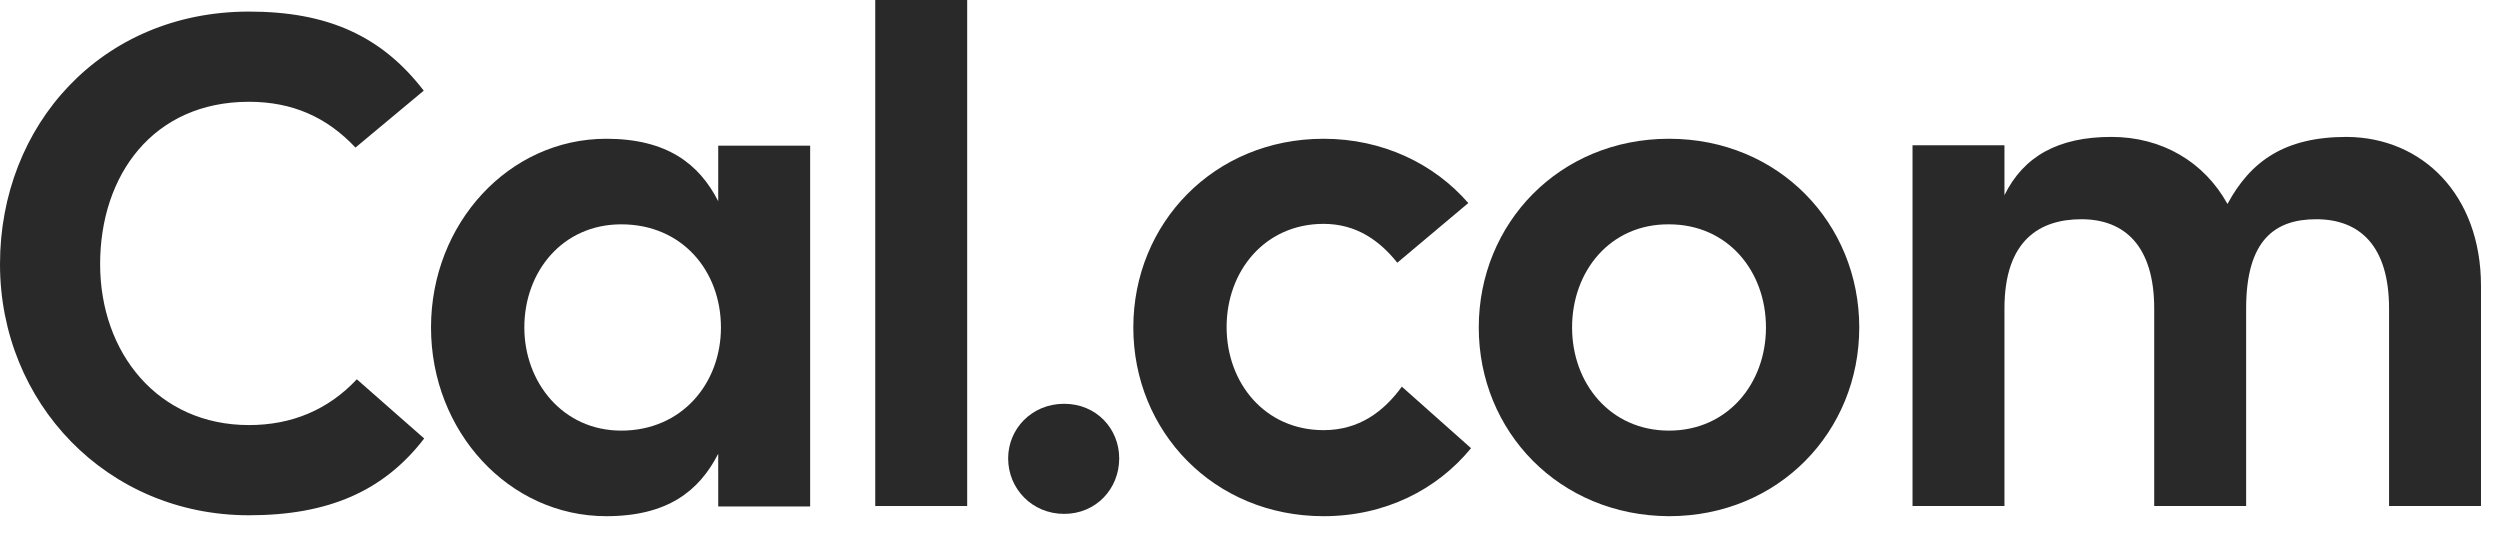
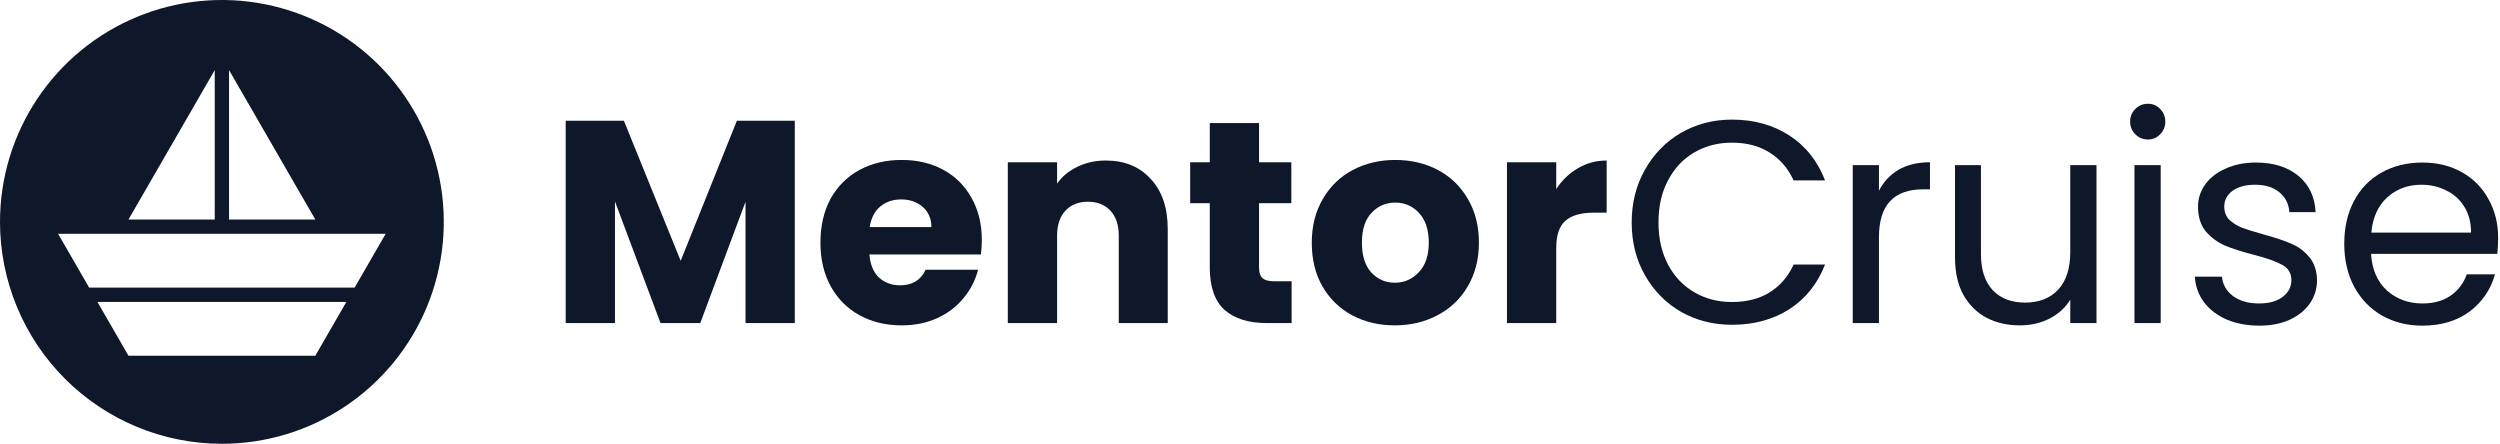
- <svg xmlns="http://www.w3.org/2000/svg" width="101" height="22" viewBox="0 0 101 22" fill="none">
-   <path d="M10.058 20.817C4.321 20.817 0 16.276 0 10.67C0 5.046 4.101 0.468 10.058 0.468C13.221 0.468 15.409 1.439 17.119 3.663L14.361 5.962C13.203 4.728 11.805 4.112 10.058 4.112C6.178 4.112 4.045 7.083 4.045 10.67C4.045 14.258 6.381 17.173 10.058 17.173C11.787 17.173 13.258 16.557 14.416 15.323L17.137 17.715C15.501 19.845 13.258 20.817 10.058 20.817Z" fill="#292929" />
-   <path d="M29.016 5.886H32.73V20.461H29.016V18.331C28.244 19.845 26.957 20.854 24.493 20.854C20.558 20.854 17.413 17.434 17.413 13.23C17.413 9.025 20.558 5.606 24.493 5.606C26.938 5.606 28.244 6.615 29.016 8.128V5.886ZM29.126 13.23C29.126 10.95 27.563 9.063 25.099 9.063C22.727 9.063 21.183 10.969 21.183 13.23C21.183 15.435 22.727 17.397 25.099 17.397C27.545 17.397 29.126 15.491 29.126 13.23Z" fill="#292929" />
-   <path d="M35.36 0H39.074V20.443H35.36V0Z" fill="#292929" />
-   <path d="M40.729 18.518C40.729 17.322 41.685 16.313 42.991 16.313C44.296 16.313 45.216 17.322 45.216 18.518C45.216 19.752 44.278 20.761 42.991 20.761C41.704 20.761 40.729 19.752 40.729 18.518Z" fill="#292929" />
-   <path d="M59.43 18.107C58.05 19.788 55.954 20.854 53.472 20.854C49.04 20.854 45.786 17.434 45.786 13.23C45.786 9.025 49.04 5.606 53.472 5.606C55.862 5.606 57.94 6.615 59.319 8.203L56.451 10.614C55.734 9.717 54.796 9.044 53.472 9.044C51.1 9.044 49.555 10.95 49.555 13.211C49.555 15.472 51.1 17.378 53.472 17.378C54.906 17.378 55.899 16.631 56.635 15.621L59.43 18.107Z" fill="#292929" />
-   <path d="M59.742 13.23C59.742 9.025 62.997 5.606 67.428 5.606C71.86 5.606 75.114 9.025 75.114 13.23C75.114 17.434 71.86 20.854 67.428 20.854C62.997 20.835 59.742 17.434 59.742 13.23ZM71.345 13.23C71.345 10.95 69.8 9.063 67.428 9.063C65.056 9.044 63.512 10.95 63.512 13.23C63.512 15.491 65.056 17.397 67.428 17.397C69.8 17.397 71.345 15.491 71.345 13.23Z" fill="#292929" />
-   <path d="M100.232 11.548V20.443H96.518V12.464C96.518 9.941 95.341 8.857 93.576 8.857C91.921 8.857 90.744 9.68 90.744 12.464V20.443H87.03V12.464C87.03 9.941 85.835 8.857 84.088 8.857C82.433 8.857 80.98 9.68 80.98 12.464V20.443H77.266V5.868H80.98V7.886C81.752 6.316 83.15 5.531 85.301 5.531C87.343 5.531 89.052 6.54 89.99 8.241C90.928 6.503 92.307 5.531 94.808 5.531C97.86 5.55 100.232 7.867 100.232 11.548Z" fill="#292929" />
+ <svg xmlns="http://www.w3.org/2000/svg" width="338" height="60" viewBox="0 0 338 60" fill="none">
+   <path fill-rule="evenodd" clip-rule="evenodd" d="M0 30C0 24.067 1.759 18.266 5.056 13.333C8.352 8.399 13.038 4.554 18.52 2.284C24.001 0.013 30.033 -0.581 35.853 0.576C41.672 1.734 47.018 4.591 51.213 8.787C55.409 12.982 58.266 18.328 59.423 24.147C60.581 29.967 59.987 35.999 57.716 41.48C55.446 46.962 51.601 51.648 46.667 54.944C41.734 58.24 35.933 60 30 60C26.06 60 22.159 59.224 18.52 57.716C14.88 56.209 11.572 53.999 8.787 51.213C6.001 48.428 3.791 45.12 2.284 41.48C0.776 37.841 -7.62939e-06 33.94 0 30ZM23.685 18.742L17.37 29.68H29.033V9.478L23.685 18.742ZM30.967 9.478V29.68H42.63L36.315 18.742L30.967 9.478ZM52.144 31.613H7.855L12.055 38.886H47.946L52.144 31.613ZM46.829 40.82H13.171L17.37 48.093H42.63L46.829 40.82Z" fill="#0F172A" />
+   <path d="M107.456 16.327V43.677H100.794V27.275L94.677 43.677H89.301L83.145 27.236V43.677H76.482V16.327H84.353L92.028 35.262L99.625 16.327H107.456Z" fill="#0F172A" />
+   <path d="M132.741 32.457C132.741 33.08 132.702 33.729 132.624 34.405H117.546C117.65 35.755 118.079 36.794 118.832 37.522C119.611 38.223 120.559 38.574 121.676 38.574C123.338 38.574 124.494 37.872 125.144 36.47H132.234C131.871 37.898 131.208 39.184 130.247 40.327C129.312 41.47 128.131 42.366 126.702 43.015C125.273 43.664 123.676 43.989 121.91 43.989C119.78 43.989 117.884 43.535 116.221 42.626C114.559 41.716 113.26 40.418 112.325 38.729C111.39 37.041 110.923 35.067 110.923 32.807C110.923 30.548 111.377 28.573 112.286 26.885C113.221 25.197 114.52 23.898 116.182 22.989C117.845 22.08 119.754 21.625 121.91 21.625C124.014 21.625 125.884 22.067 127.52 22.95C129.157 23.833 130.429 25.093 131.338 26.729C132.273 28.366 132.741 30.275 132.741 32.457ZM125.923 30.703C125.923 29.561 125.533 28.651 124.754 27.976C123.975 27.301 123.001 26.963 121.832 26.963C120.715 26.963 119.767 27.288 118.988 27.937C118.234 28.587 117.767 29.509 117.585 30.703H125.923Z" fill="#0F172A" />
+   <path d="M149.502 21.703C152.048 21.703 154.074 22.535 155.58 24.197C157.113 25.833 157.879 28.093 157.879 30.976V43.677H151.256V31.872C151.256 30.418 150.879 29.288 150.126 28.483C149.373 27.677 148.36 27.275 147.087 27.275C145.814 27.275 144.801 27.677 144.048 28.483C143.295 29.288 142.918 30.418 142.918 31.872V43.677H136.256V21.937H142.918V24.82C143.593 23.859 144.502 23.106 145.645 22.561C146.788 21.989 148.074 21.703 149.502 21.703Z" fill="#0F172A" />
+   <path d="M174.626 38.028V43.677H171.236C168.82 43.677 166.937 43.093 165.587 41.924C164.236 40.729 163.561 38.794 163.561 36.119V27.47H160.911V21.937H163.561V16.639H170.223V21.937H174.587V27.47H170.223V36.197C170.223 36.846 170.379 37.314 170.691 37.599C171.002 37.885 171.522 38.028 172.249 38.028H174.626Z" fill="#0F172A" />
+   <path d="M188.574 43.989C186.444 43.989 184.522 43.535 182.808 42.626C181.119 41.716 179.782 40.418 178.795 38.729C177.834 37.041 177.353 35.067 177.353 32.807C177.353 30.573 177.847 28.613 178.834 26.924C179.821 25.21 181.171 23.898 182.886 22.989C184.6 22.08 186.522 21.625 188.652 21.625C190.782 21.625 192.704 22.08 194.418 22.989C196.132 23.898 197.483 25.21 198.47 26.924C199.457 28.613 199.95 30.573 199.95 32.807C199.95 35.041 199.444 37.015 198.431 38.729C197.444 40.418 196.08 41.716 194.34 42.626C192.626 43.535 190.704 43.989 188.574 43.989ZM188.574 38.223C189.847 38.223 190.925 37.755 191.808 36.82C192.717 35.885 193.171 34.548 193.171 32.807C193.171 31.067 192.73 29.729 191.847 28.794C190.989 27.859 189.925 27.392 188.652 27.392C187.353 27.392 186.275 27.859 185.418 28.794C184.561 29.703 184.132 31.041 184.132 32.807C184.132 34.548 184.548 35.885 185.379 36.82C186.236 37.755 187.301 38.223 188.574 38.223Z" fill="#0F172A" />
+   <path d="M210.403 25.561C211.182 24.366 212.156 23.431 213.325 22.755C214.494 22.054 215.793 21.703 217.221 21.703V28.755H215.39C213.728 28.755 212.481 29.119 211.65 29.846C210.819 30.548 210.403 31.794 210.403 33.587V43.677H203.741V21.937H210.403V25.561Z" fill="#0F172A" />
+   <path d="M220.604 30.08C220.604 27.431 221.201 25.054 222.396 22.95C223.591 20.82 225.214 19.158 227.266 17.963C229.344 16.768 231.643 16.171 234.162 16.171C237.123 16.171 239.708 16.885 241.915 18.314C244.123 19.742 245.734 21.768 246.747 24.392H242.5C241.747 22.755 240.656 21.496 239.227 20.613C237.825 19.729 236.136 19.288 234.162 19.288C232.266 19.288 230.565 19.729 229.058 20.613C227.552 21.496 226.37 22.755 225.513 24.392C224.656 26.002 224.227 27.898 224.227 30.08C224.227 32.236 224.656 34.132 225.513 35.768C226.37 37.379 227.552 38.626 229.058 39.509C230.565 40.392 232.266 40.833 234.162 40.833C236.136 40.833 237.825 40.405 239.227 39.548C240.656 38.664 241.747 37.405 242.5 35.768H246.747C245.734 38.366 244.123 40.379 241.915 41.807C239.708 43.21 237.123 43.911 234.162 43.911C231.643 43.911 229.344 43.327 227.266 42.158C225.214 40.963 223.591 39.314 222.396 37.21C221.201 35.106 220.604 32.729 220.604 30.08Z" fill="#0F172A" />
+   <path d="M254.035 25.794C254.658 24.573 255.541 23.625 256.684 22.95C257.853 22.275 259.268 21.937 260.931 21.937V25.599H259.996C256.022 25.599 254.035 27.755 254.035 32.067V43.677H250.489V22.327H254.035V25.794Z" fill="#0F172A" />
+   <path d="M283.447 22.327V43.677H279.901V40.522C279.226 41.612 278.278 42.47 277.057 43.093C275.862 43.69 274.538 43.989 273.083 43.989C271.421 43.989 269.927 43.651 268.603 42.976C267.278 42.275 266.226 41.236 265.447 39.859C264.693 38.483 264.317 36.807 264.317 34.833V22.327H267.823V34.366C267.823 36.47 268.356 38.093 269.421 39.236C270.486 40.353 271.94 40.911 273.784 40.911C275.68 40.911 277.174 40.327 278.265 39.158C279.356 37.989 279.901 36.288 279.901 34.054V22.327H283.447Z" fill="#0F172A" />
+   <path d="M290.411 18.859C289.736 18.859 289.165 18.625 288.697 18.158C288.229 17.69 287.996 17.119 287.996 16.444C287.996 15.768 288.229 15.197 288.697 14.729C289.165 14.262 289.736 14.028 290.411 14.028C291.061 14.028 291.606 14.262 292.048 14.729C292.515 15.197 292.749 15.768 292.749 16.444C292.749 17.119 292.515 17.69 292.048 18.158C291.606 18.625 291.061 18.859 290.411 18.859ZM292.126 22.327V43.677H288.58V22.327H292.126Z" fill="#0F172A" />
+   <path d="M305.471 44.028C303.834 44.028 302.367 43.755 301.068 43.21C299.769 42.639 298.743 41.859 297.99 40.872C297.237 39.859 296.821 38.703 296.743 37.405H300.406C300.51 38.47 301.003 39.34 301.886 40.015C302.795 40.69 303.977 41.028 305.432 41.028C306.782 41.028 307.847 40.729 308.627 40.132C309.406 39.535 309.795 38.781 309.795 37.872C309.795 36.937 309.38 36.249 308.549 35.807C307.718 35.34 306.432 34.885 304.692 34.444C303.107 34.028 301.808 33.612 300.795 33.197C299.808 32.755 298.951 32.119 298.224 31.288C297.523 30.431 297.172 29.314 297.172 27.937C297.172 26.846 297.497 25.846 298.146 24.937C298.795 24.028 299.717 23.314 300.912 22.794C302.107 22.249 303.471 21.976 305.003 21.976C307.367 21.976 309.276 22.573 310.73 23.768C312.185 24.963 312.964 26.599 313.068 28.677H309.523C309.445 27.561 308.99 26.664 308.159 25.989C307.354 25.314 306.263 24.976 304.886 24.976C303.614 24.976 302.601 25.249 301.847 25.794C301.094 26.34 300.718 27.054 300.718 27.937C300.718 28.639 300.938 29.223 301.38 29.69C301.847 30.132 302.419 30.496 303.094 30.781C303.795 31.041 304.756 31.34 305.977 31.677C307.51 32.093 308.756 32.509 309.718 32.924C310.679 33.314 311.497 33.911 312.172 34.716C312.873 35.522 313.237 36.574 313.263 37.872C313.263 39.041 312.938 40.093 312.289 41.028C311.64 41.963 310.718 42.703 309.523 43.249C308.354 43.768 307.003 44.028 305.471 44.028Z" fill="#0F172A" />
+   <path d="M337.748 32.184C337.748 32.859 337.71 33.574 337.632 34.327H320.567C320.697 36.431 321.411 38.08 322.709 39.275C324.034 40.444 325.632 41.028 327.502 41.028C329.034 41.028 330.307 40.677 331.32 39.976C332.359 39.249 333.086 38.288 333.502 37.093H337.32C336.748 39.145 335.606 40.82 333.891 42.119C332.177 43.392 330.047 44.028 327.502 44.028C325.476 44.028 323.658 43.574 322.047 42.664C320.463 41.755 319.216 40.47 318.307 38.807C317.398 37.119 316.943 35.171 316.943 32.963C316.943 30.755 317.385 28.82 318.268 27.158C319.151 25.496 320.385 24.223 321.969 23.34C323.58 22.431 325.424 21.976 327.502 21.976C329.528 21.976 331.32 22.418 332.878 23.301C334.437 24.184 335.632 25.405 336.463 26.963C337.32 28.496 337.748 30.236 337.748 32.184ZM334.086 31.444C334.086 30.093 333.787 28.937 333.19 27.976C332.593 26.989 331.774 26.249 330.735 25.755C329.722 25.236 328.593 24.976 327.346 24.976C325.554 24.976 324.021 25.548 322.748 26.69C321.502 27.833 320.787 29.418 320.606 31.444H334.086Z" fill="#0F172A" />
</svg>
